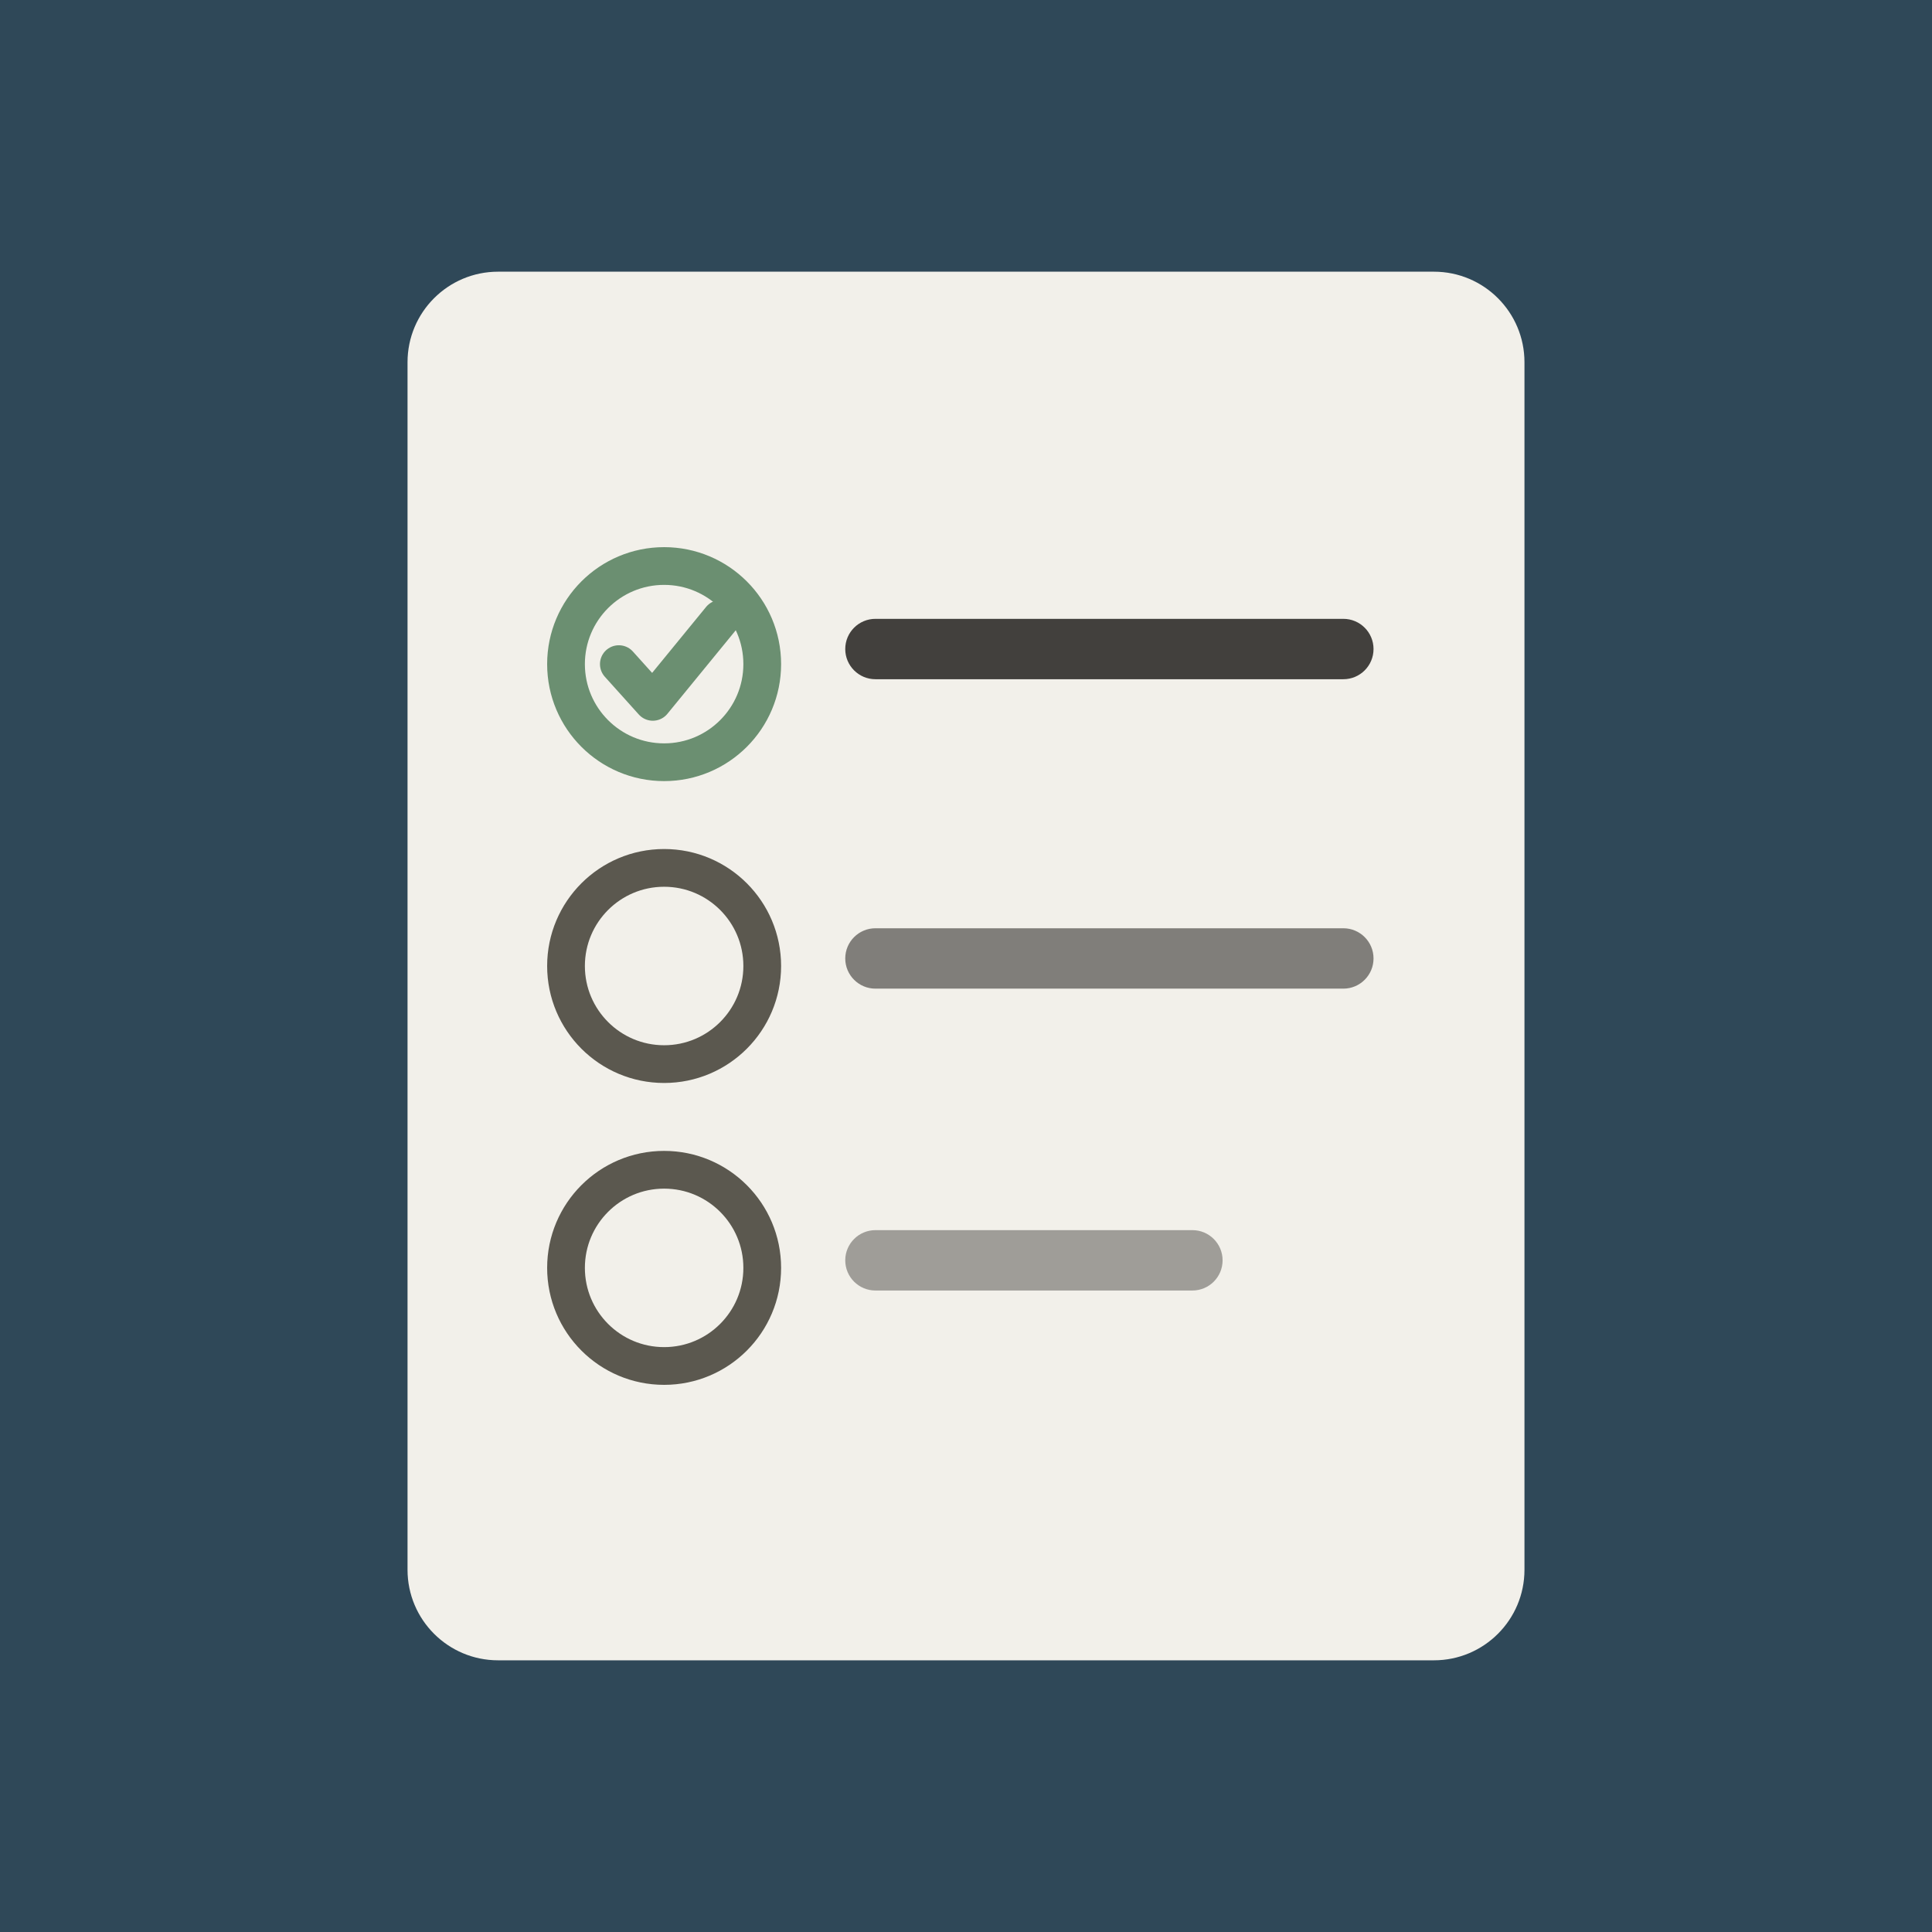
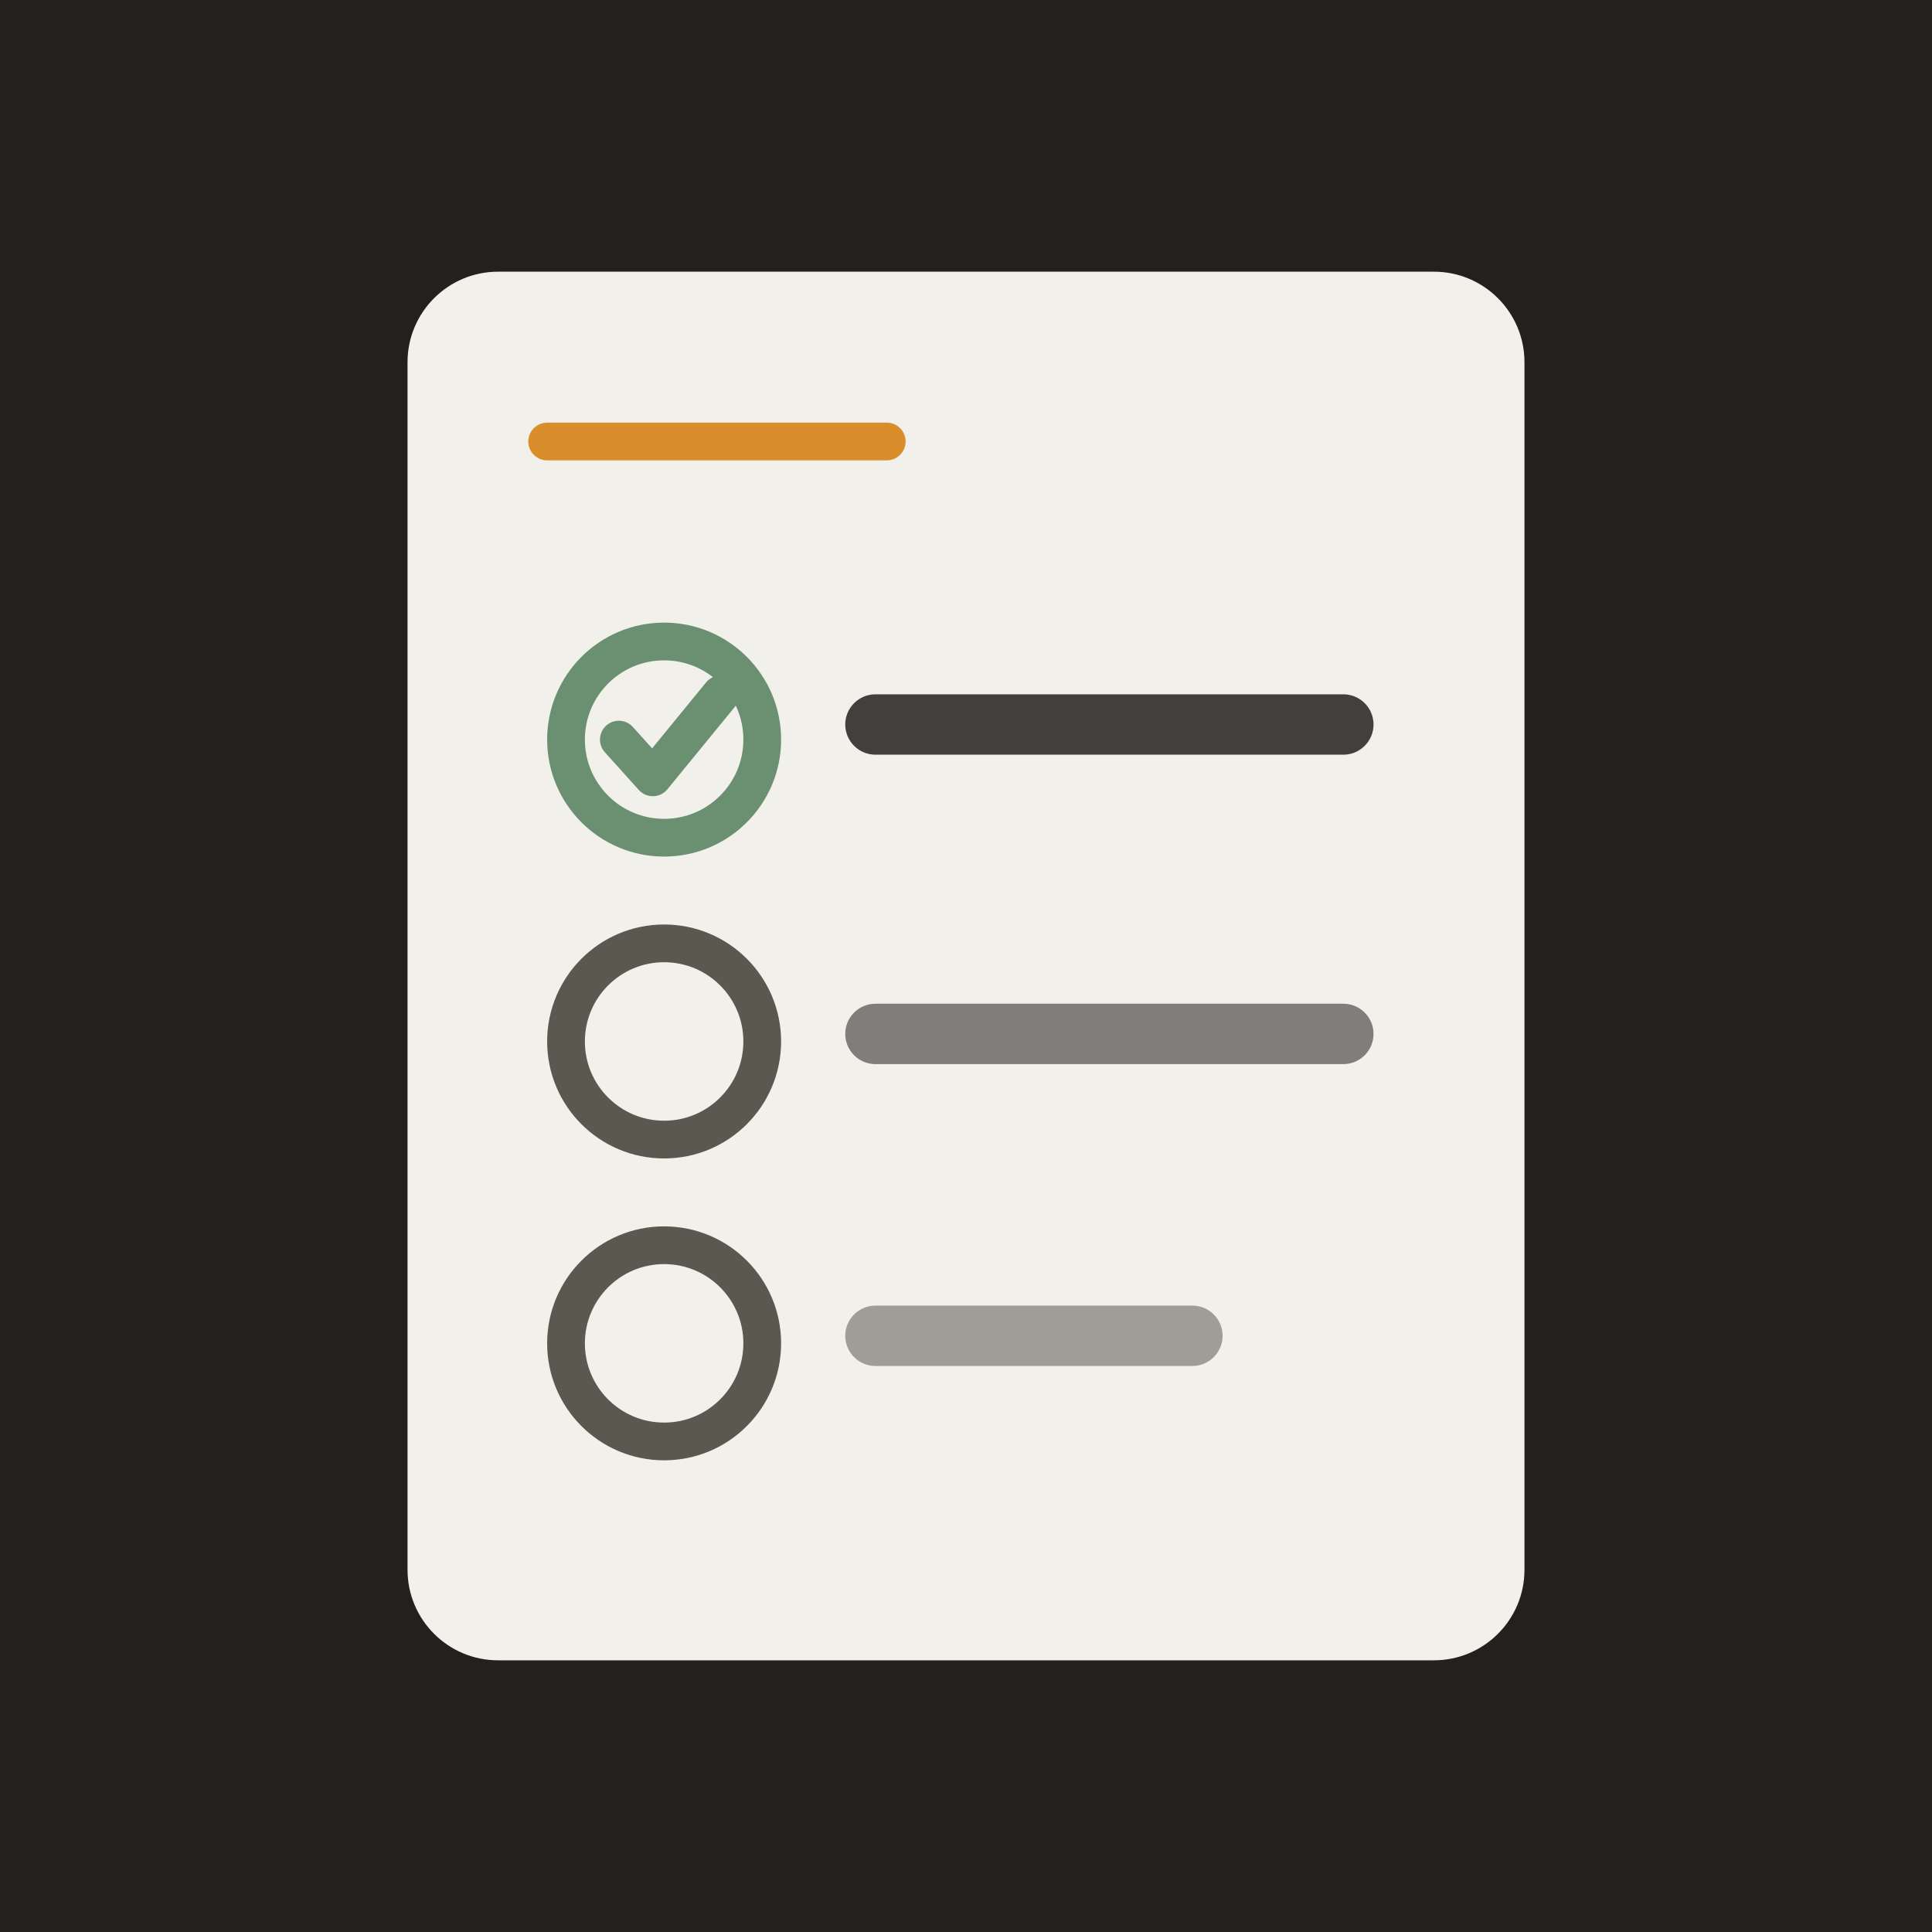
<svg xmlns="http://www.w3.org/2000/svg" viewBox="0 0 512 512">
-   <rect width="512" height="512" fill="#2F4858" />
+   <rect width="512" height="512" fill="#23211E" />
  <rect x="108" y="72" width="296" height="368" rx="24" fill="#F2F0EA" />
-   <circle cx="176" cy="176" r="26" fill="none" stroke="#6B8F71" stroke-width="10" />
-   <path d="M164 176 L173 186 L191 164" fill="none" stroke="#6B8F71" stroke-width="10" stroke-linecap="round" stroke-linejoin="round" />
-   <rect x="224" y="164" width="140" height="16" rx="8" fill="#23211E" opacity="0.85" />
-   <circle cx="176" cy="256" r="26" fill="none" stroke="#5B584F" stroke-width="10" />
-   <rect x="224" y="246" width="140" height="16" rx="8" fill="#23211E" opacity="0.55" />
-   <circle cx="176" cy="336" r="26" fill="none" stroke="#5B584F" stroke-width="10" />
-   <rect x="224" y="326" width="100" height="16" rx="8" fill="#23211E" opacity="0.4" />
+   <rect x="140" y="112" width="100" height="10" rx="5" fill="#D98E2B" />
+   <circle cx="176" cy="196" r="26" fill="none" stroke="#6B8F71" stroke-width="10" />
+   <path d="M164 196 L173 206 L191 184" fill="none" stroke="#6B8F71" stroke-width="10" stroke-linecap="round" stroke-linejoin="round" />
+   <rect x="224" y="184" width="140" height="16" rx="8" fill="#23211E" opacity="0.85" />
+   <circle cx="176" cy="276" r="26" fill="none" stroke="#5B584F" stroke-width="10" />
+   <rect x="224" y="266" width="140" height="16" rx="8" fill="#23211E" opacity="0.55" />
+   <circle cx="176" cy="356" r="26" fill="none" stroke="#5B584F" stroke-width="10" />
+   <rect x="224" y="346" width="100" height="16" rx="8" fill="#23211E" opacity="0.4" />
</svg>
